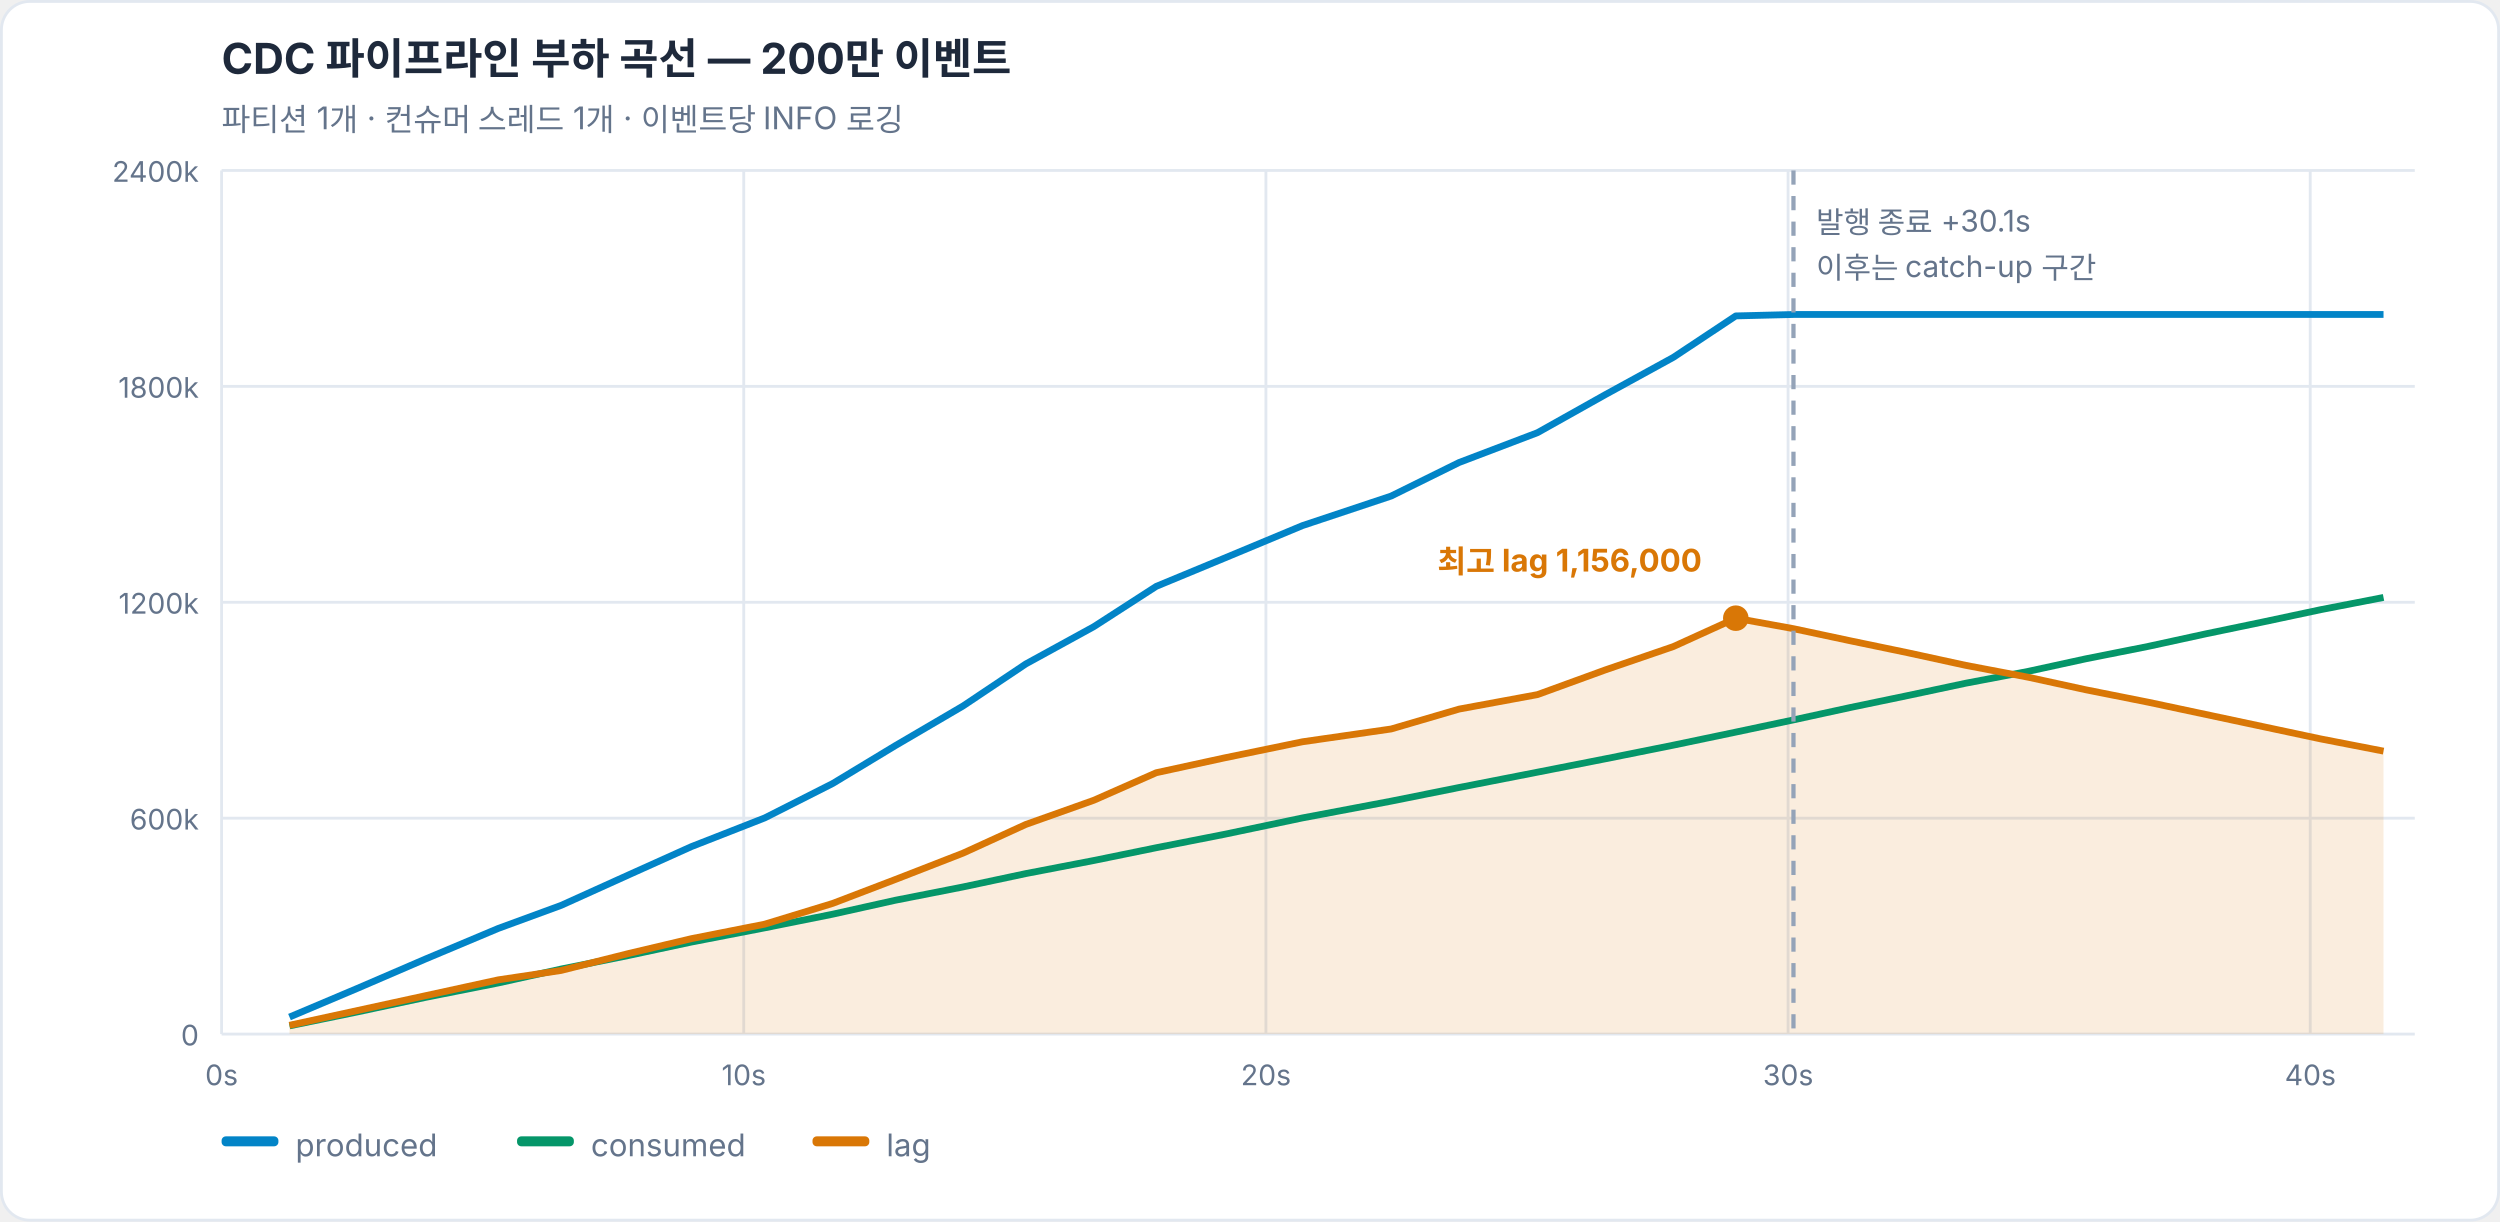
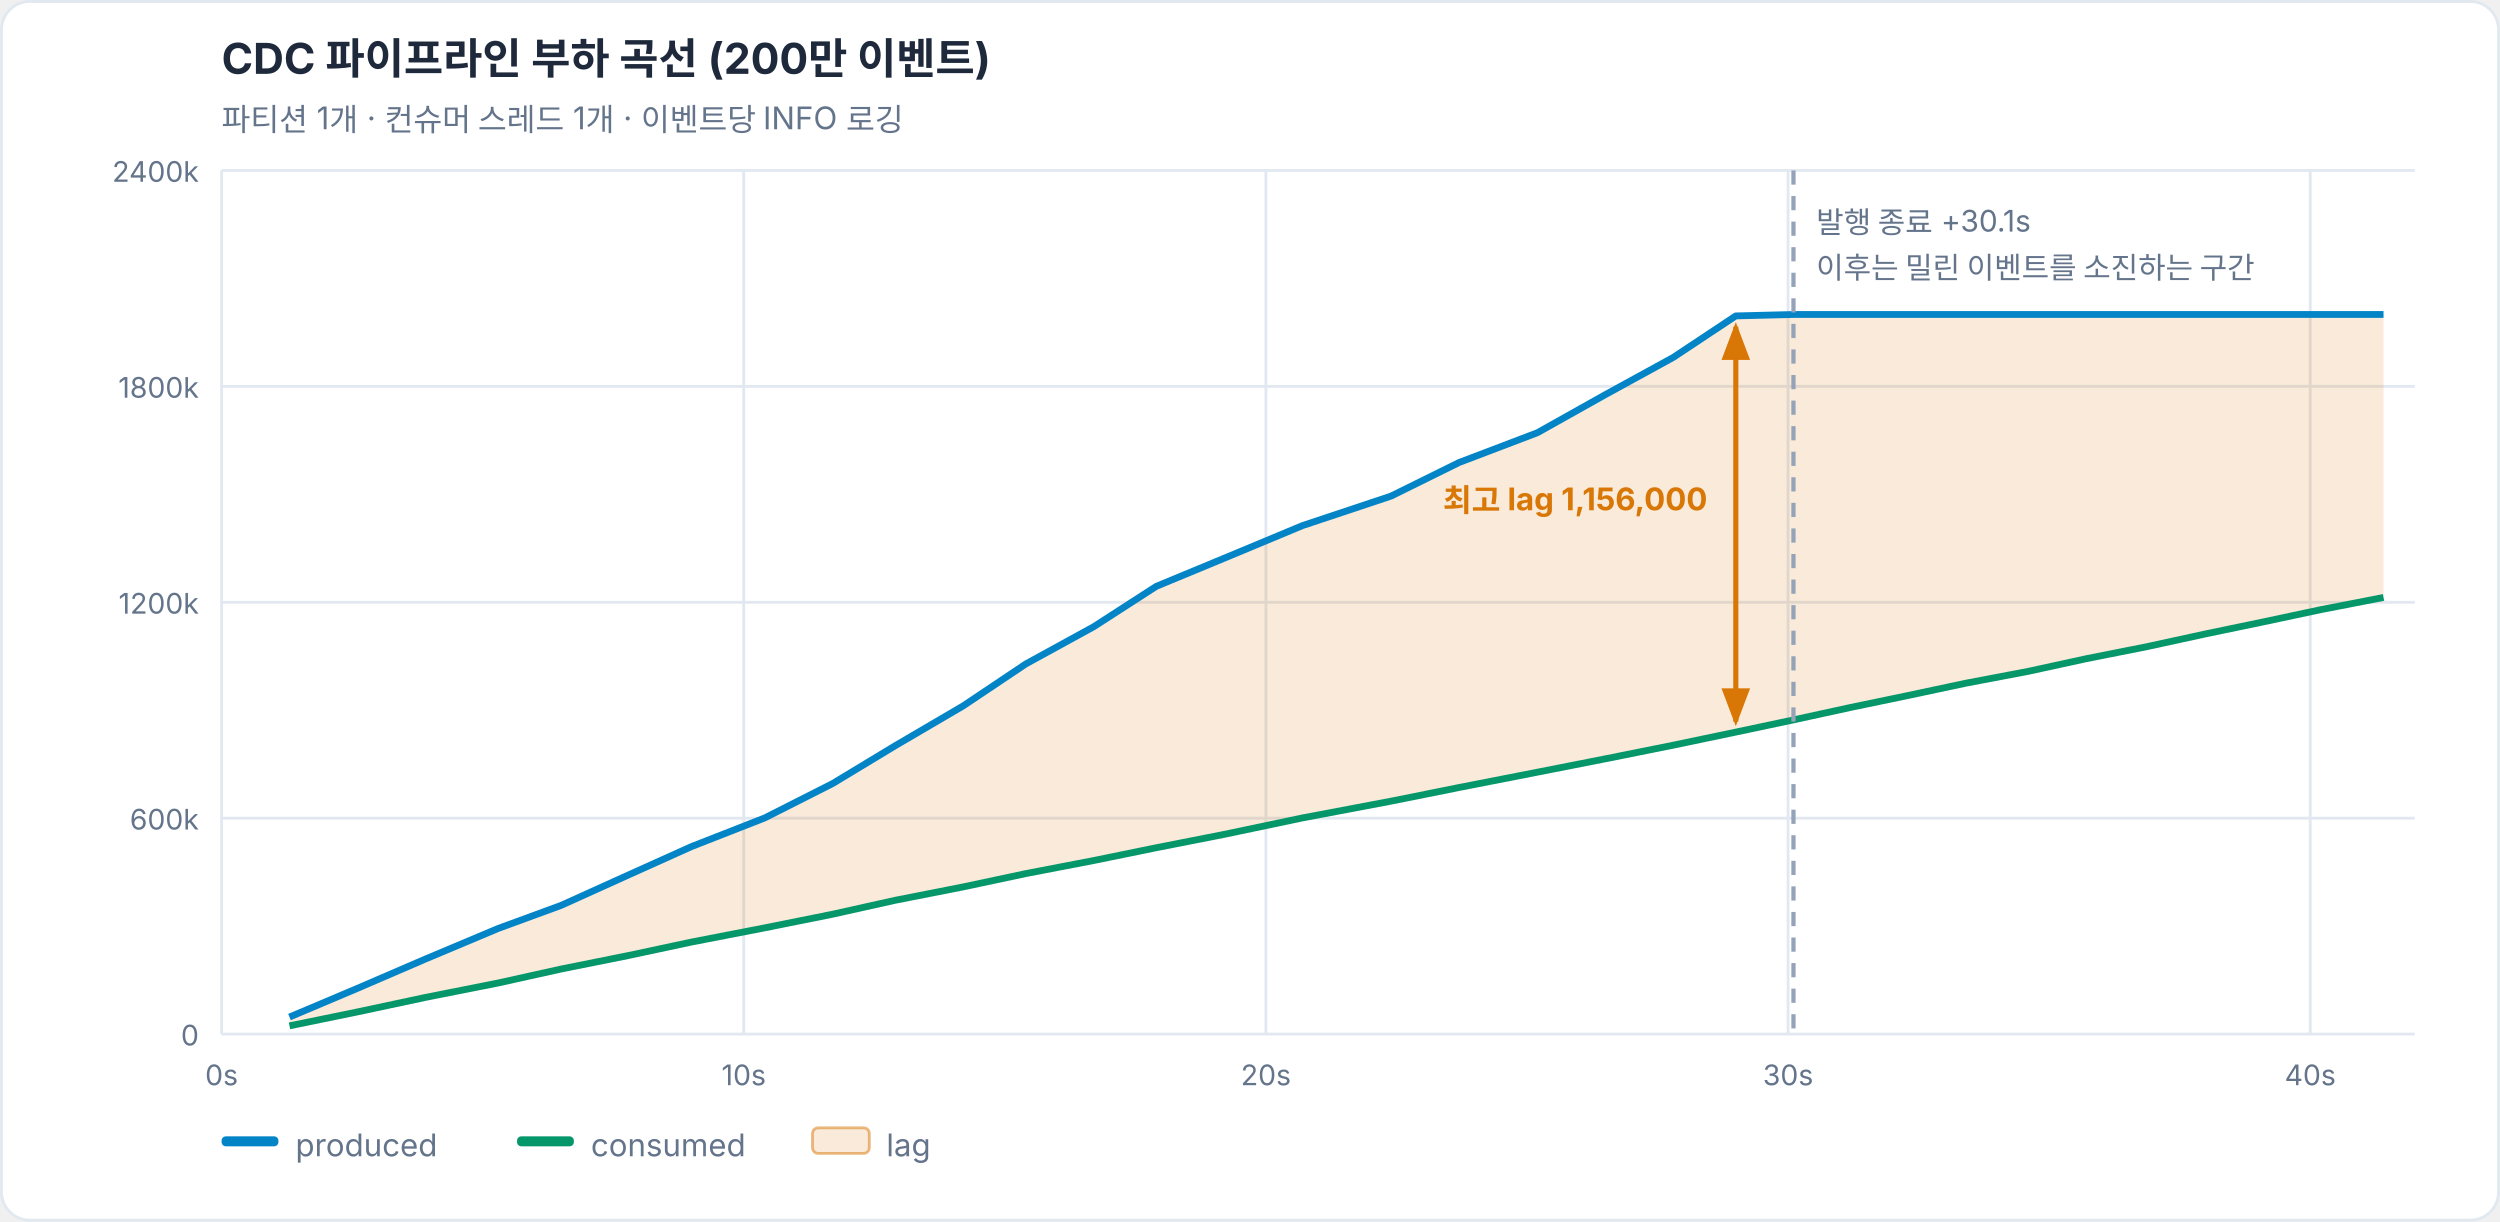
<svg xmlns="http://www.w3.org/2000/svg" viewBox="0 0 880 430" width="880" height="430" font-family="-apple-system,BlinkMacSystemFont,'Segoe UI','Noto Sans KR',sans-serif" role="img">
  <rect x="0.5" y="0.5" width="879" height="429" rx="10" fill="#ffffff" stroke="#e2e8f0" />
-   <text x="78" y="26" font-size="15" fill="#1e293b" text-anchor="start" font-weight="700">CDC 파이프라인 부하 곡선 — 200만 이벤트</text>
-   <text x="78" y="46" font-size="11" fill="#64748b" text-anchor="start" font-weight="400">파티션 1개 · 컨슈머 스레드 1개 · 이벤트당 INFO 로깅</text>
-   <line x1="78" y1="364.0" x2="850" y2="364.0" stroke="#e2e8f0" />
-   <text x="70" y="368.0" font-size="10" fill="#64748b" text-anchor="end" font-weight="400">0</text>
-   <line x1="78" y1="288.0" x2="850" y2="288.0" stroke="#e2e8f0" />
-   <text x="70" y="292.0" font-size="10" fill="#64748b" text-anchor="end" font-weight="400">600k</text>
-   <line x1="78" y1="212.0" x2="850" y2="212.0" stroke="#e2e8f0" />
-   <text x="70" y="216.0" font-size="10" fill="#64748b" text-anchor="end" font-weight="400">1200k</text>
-   <line x1="78" y1="136.0" x2="850" y2="136.0" stroke="#e2e8f0" />
-   <text x="70" y="140.0" font-size="10" fill="#64748b" text-anchor="end" font-weight="400">1800k</text>
-   <line x1="78" y1="60.0" x2="850" y2="60.0" stroke="#e2e8f0" />
-   <text x="70" y="64.0" font-size="10" fill="#64748b" text-anchor="end" font-weight="400">2400k</text>
-   <line x1="78.0" y1="60" x2="78.0" y2="364" stroke="#e2e8f0" />
-   <text x="78.0" y="382" font-size="10" fill="#64748b" text-anchor="middle" font-weight="400">0s</text>
+   <defs>
+     <marker id="gap" markerWidth="8" markerHeight="8" refX="6.5" refY="2.8" orient="auto-start-reverse">
+       <path d="M0,0 L0,5.6 L7.4,2.8 z" fill="#d97706" />
+     </marker>
+   </defs>
+   <text x="78" y="26" font-size="15" fill="#1e293b" font-weight="700">CDC 파이프라인 부하 곡선 (200만 이벤트)</text>
+   <text x="78" y="46" font-size="11" fill="#64748b">파티션 1개 · 컨슈머 스레드 1개 · 이벤트당 INFO 로깅</text>
+   <line x1="78" y1="364" x2="850" y2="364" stroke="#e2e8f0" />
+   <text x="70" y="368" font-size="10" fill="#64748b" text-anchor="end">0</text>
+   <line x1="78" y1="288" x2="850" y2="288" stroke="#e2e8f0" />
+   <text x="70" y="292" font-size="10" fill="#64748b" text-anchor="end">600k</text>
+   <line x1="78" y1="212" x2="850" y2="212" stroke="#e2e8f0" />
+   <text x="70" y="216" font-size="10" fill="#64748b" text-anchor="end">1200k</text>
+   <line x1="78" y1="136" x2="850" y2="136" stroke="#e2e8f0" />
+   <text x="70" y="140" font-size="10" fill="#64748b" text-anchor="end">1800k</text>
+   <line x1="78" y1="60" x2="850" y2="60" stroke="#e2e8f0" />
+   <text x="70" y="64" font-size="10" fill="#64748b" text-anchor="end">2400k</text>
+   <line x1="78" y1="60" x2="78" y2="364" stroke="#e2e8f0" />
+   <text x="78" y="382" font-size="10" fill="#64748b" text-anchor="middle">0s</text>
  <line x1="261.8" y1="60" x2="261.8" y2="364" stroke="#e2e8f0" />
-   <text x="261.81" y="382" font-size="10" fill="#64748b" text-anchor="middle" font-weight="400">10s</text>
+   <text x="261.8" y="382" font-size="10" fill="#64748b" text-anchor="middle">10s</text>
  <line x1="445.6" y1="60" x2="445.6" y2="364" stroke="#e2e8f0" />
-   <text x="445.619" y="382" font-size="10" fill="#64748b" text-anchor="middle" font-weight="400">20s</text>
+   <text x="445.6" y="382" font-size="10" fill="#64748b" text-anchor="middle">20s</text>
  <line x1="629.4" y1="60" x2="629.4" y2="364" stroke="#e2e8f0" />
-   <text x="629.429" y="382" font-size="10" fill="#64748b" text-anchor="middle" font-weight="400">30s</text>
+   <text x="629.4" y="382" font-size="10" fill="#64748b" text-anchor="middle">30s</text>
  <line x1="813.2" y1="60" x2="813.2" y2="364" stroke="#e2e8f0" />
-   <text x="813.238" y="382" font-size="10" fill="#64748b" text-anchor="middle" font-weight="400">40s</text>
-   <polygon points="101.9,364.0 101.9,360.9 125.8,355.7 149.7,350.5 175.4,344.9 197.5,341.6 221.4,335.6 243.4,330.4 269.2,325.3 293.1,318.0 315.1,309.6 339.0,300.3 361.1,290.2 385.0,281.7 407.0,272.0 430.9,266.8 458.5,261.1 489.7,256.6 513.6,249.6 541.2,244.5 565.1,235.8 589.0,227.6 611.0,217.6 631.3,221.3 651.5,225.6 671.7,229.8 691.9,234.2 714.0,238.4 734.2,242.8 756.3,247.2 776.5,251.5 796.7,255.8 816.9,260.1 839.0,264.4 839.0,364.0" fill="#d97706" fill-opacity="0.13" />
-   <polyline points="101.9,358.0 125.8,347.9 149.7,337.6 175.4,326.8 197.5,318.7 221.4,307.9 243.4,298.0 269.2,287.9 293.1,275.8 315.1,262.5 339.0,248.5 361.1,233.7 385.0,220.6 407.0,206.4 430.9,196.5 458.5,185.0 489.7,174.6 513.6,162.8 541.2,152.3 565.1,138.9 589.0,125.8 611.0,111.2 631.3,110.7 651.5,110.7 671.7,110.7 691.9,110.7 714.0,110.7 734.2,110.7 756.3,110.7 776.5,110.7 796.7,110.7 816.9,110.7 839.0,110.7" fill="none" stroke="#0284c7" stroke-width="2.4" stroke-linejoin="round" />
-   <polyline points="101.9,361.1 125.8,356.2 149.7,351.1 175.4,346.0 197.5,341.1 221.4,336.3 243.4,331.6 269.2,326.6 293.1,321.8 315.1,316.9 339.0,312.2 361.1,307.5 385.0,302.9 407.0,298.4 430.9,293.7 458.5,287.9 489.7,282.0 513.6,277.2 541.2,271.8 565.1,267.1 589.0,262.3 611.0,257.7 631.3,253.4 651.5,249.0 671.7,244.8 691.9,240.5 714.0,236.3 734.2,231.9 756.3,227.5 776.5,223.1 796.7,218.9 816.9,214.6 839.0,210.3" fill="none" stroke="#059669" stroke-width="2.4" stroke-linejoin="round" />
-   <polyline points="101.9,360.9 125.8,355.7 149.7,350.5 175.4,344.9 197.5,341.6 221.4,335.6 243.4,330.4 269.2,325.3 293.1,318.0 315.1,309.6 339.0,300.3 361.1,290.2 385.0,281.7 407.0,272.0 430.9,266.8 458.5,261.1 489.7,256.6 513.6,249.6 541.2,244.5 565.1,235.8 589.0,227.6 611.0,217.6 631.3,221.3 651.5,225.6 671.7,229.8 691.9,234.2 714.0,238.4 734.2,242.8 756.3,247.2 776.5,251.5 796.7,255.8 816.9,260.1 839.0,264.4" fill="none" stroke="#d97706" stroke-width="2.4" stroke-linejoin="round" />
+   <text x="813.2" y="382" font-size="10" fill="#64748b" text-anchor="middle">40s</text>
+   <polygon fill="#d97706" fill-opacity="0.15" points="101.9,358.0 125.8,347.9 149.7,337.6 175.4,326.8 197.5,318.7 221.4,307.9 243.4,298.0 269.2,287.9 293.1,275.8 315.1,262.5 339.0,248.5 361.1,233.7 385.0,220.6 407.0,206.4 430.9,196.5 458.5,185.0 489.7,174.6 513.6,162.8 541.2,152.3 565.1,138.9 589.0,125.8 611.0,111.2 631.3,110.7 651.5,110.7 671.7,110.7 691.9,110.7 714.0,110.7 734.2,110.7 756.3,110.7 776.5,110.7 796.7,110.7 816.9,110.7 839.0,110.7 839.0,210.3 816.9,214.6 796.7,218.9 776.5,223.1 756.3,227.5 734.2,231.9 714.0,236.3 691.9,240.5 671.7,244.8 651.5,249.0 631.3,253.4 611.0,257.7 589.0,262.3 565.1,267.1 541.2,271.8 513.6,277.2 489.7,282.0 458.5,287.9 430.9,293.7 407.0,298.4 385.0,302.9 361.1,307.5 339.0,312.2 315.1,316.9 293.1,321.8 269.2,326.6 243.4,331.6 221.4,336.3 197.5,341.1 175.4,346.0 149.7,351.1 125.8,356.2 101.9,361.1" />
+   <polyline fill="none" stroke="#0284c7" stroke-width="2.4" stroke-linejoin="round" points="101.9,358.0 125.8,347.9 149.7,337.6 175.4,326.8 197.5,318.7 221.4,307.9 243.4,298.0 269.2,287.9 293.1,275.8 315.1,262.5 339.0,248.5 361.1,233.7 385.0,220.6 407.0,206.4 430.9,196.5 458.5,185.0 489.7,174.6 513.6,162.8 541.2,152.3 565.1,138.9 589.0,125.8 611.0,111.2 631.3,110.7 651.5,110.7 671.7,110.7 691.9,110.7 714.0,110.7 734.2,110.7 756.3,110.7 776.5,110.7 796.7,110.7 816.9,110.7 839.0,110.7" />
+   <polyline fill="none" stroke="#059669" stroke-width="2.4" stroke-linejoin="round" points="101.9,361.1 125.8,356.2 149.7,351.1 175.4,346.0 197.5,341.1 221.4,336.3 243.4,331.6 269.2,326.6 293.1,321.8 315.1,316.9 339.0,312.2 361.1,307.5 385.0,302.9 407.0,298.4 430.9,293.7 458.5,287.9 489.7,282.0 513.6,277.2 541.2,271.8 565.1,267.1 589.0,262.3 611.0,257.7 631.3,253.4 651.5,249.0 671.7,244.8 691.9,240.5 714.0,236.3 734.2,231.9 756.3,227.5 776.5,223.1 796.7,218.9 816.9,214.6 839.0,210.3" />
  <line x1="631.3" y1="60" x2="631.3" y2="364" stroke="#94a3b8" stroke-width="1.5" stroke-dasharray="5 4" />
-   <text x="639.267" y="82" font-size="10.5" fill="#64748b" text-anchor="start" font-weight="400">발행 종료 +30.1s</text>
-   <text x="639.267" y="98" font-size="10.5" fill="#64748b" text-anchor="start" font-weight="400">이후는 catch-up 구간</text>
-   <circle cx="611.0" cy="217.6" r="4.5" fill="#d97706" />
-   <text x="599.048" y="201.573" font-size="11" fill="#d97706" text-anchor="end" font-weight="700">최고 lag 1,156,000</text>
+   <text x="639.3" y="82" font-size="10.5" fill="#64748b">발행 종료 +30.1s</text>
+   <text x="639.3" y="98" font-size="10.5" fill="#64748b">이후는 밀린 이벤트를 소진하는 구간</text>
+   <line x1="611" y1="115" x2="611" y2="254" stroke="#d97706" stroke-width="1.8" marker-start="url(#gap)" marker-end="url(#gap)" />
+   <text x="601" y="180" font-size="11" font-weight="700" fill="#d97706" text-anchor="end">최고 lag 1,156,000</text>
  <rect x="78" y="400" width="20" height="3.5" rx="1.5" fill="#0284c7" />
-   <text x="104" y="407" font-size="11" fill="#64748b" text-anchor="start" font-weight="400">produced</text>
+   <text x="104" y="407" font-size="11" fill="#64748b">produced</text>
  <rect x="182" y="400" width="20" height="3.5" rx="1.5" fill="#059669" />
-   <text x="208" y="407" font-size="11" fill="#64748b" text-anchor="start" font-weight="400">consumed</text>
-   <rect x="286" y="400" width="20" height="3.5" rx="1.5" fill="#d97706" />
-   <text x="312" y="407" font-size="11" fill="#64748b" text-anchor="start" font-weight="400">lag</text>
+   <text x="208" y="407" font-size="11" fill="#64748b">consumed</text>
+   <rect x="286" y="397" width="20" height="9" rx="2" fill="#d97706" fill-opacity="0.15" stroke="#d97706" stroke-opacity="0.5" />
+   <text x="312" y="407" font-size="11" fill="#64748b">lag</text>
</svg>
